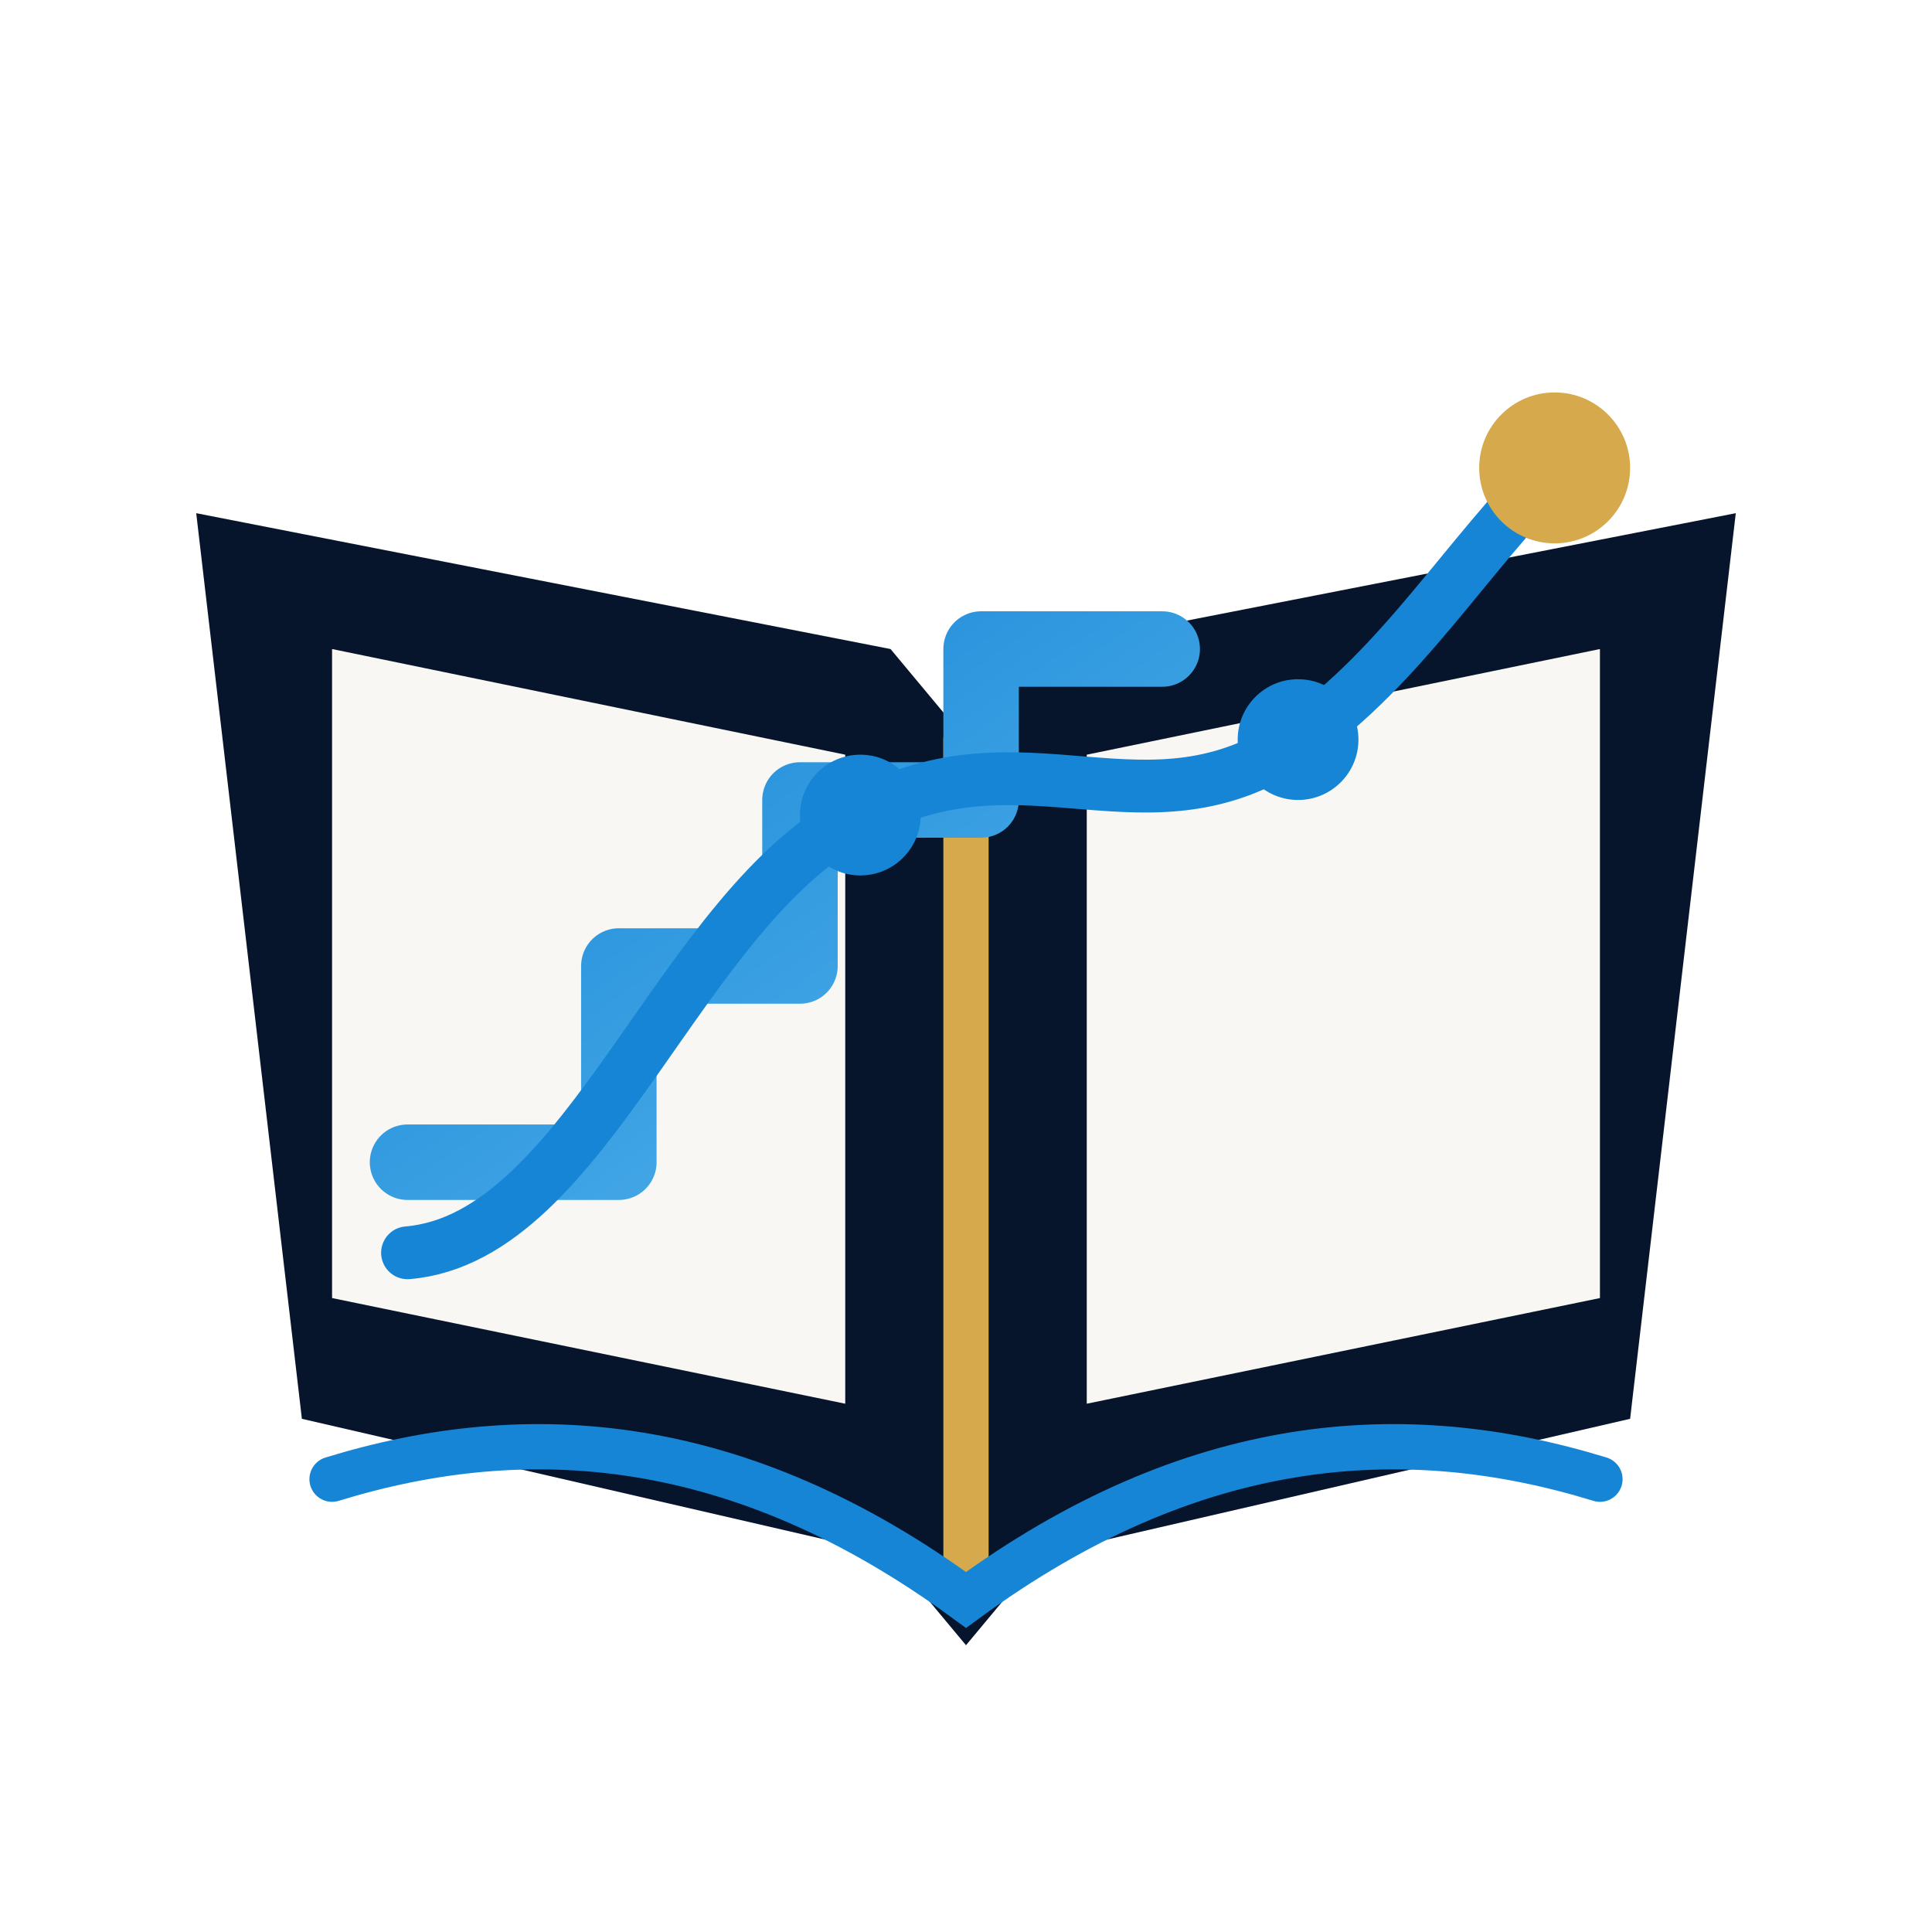
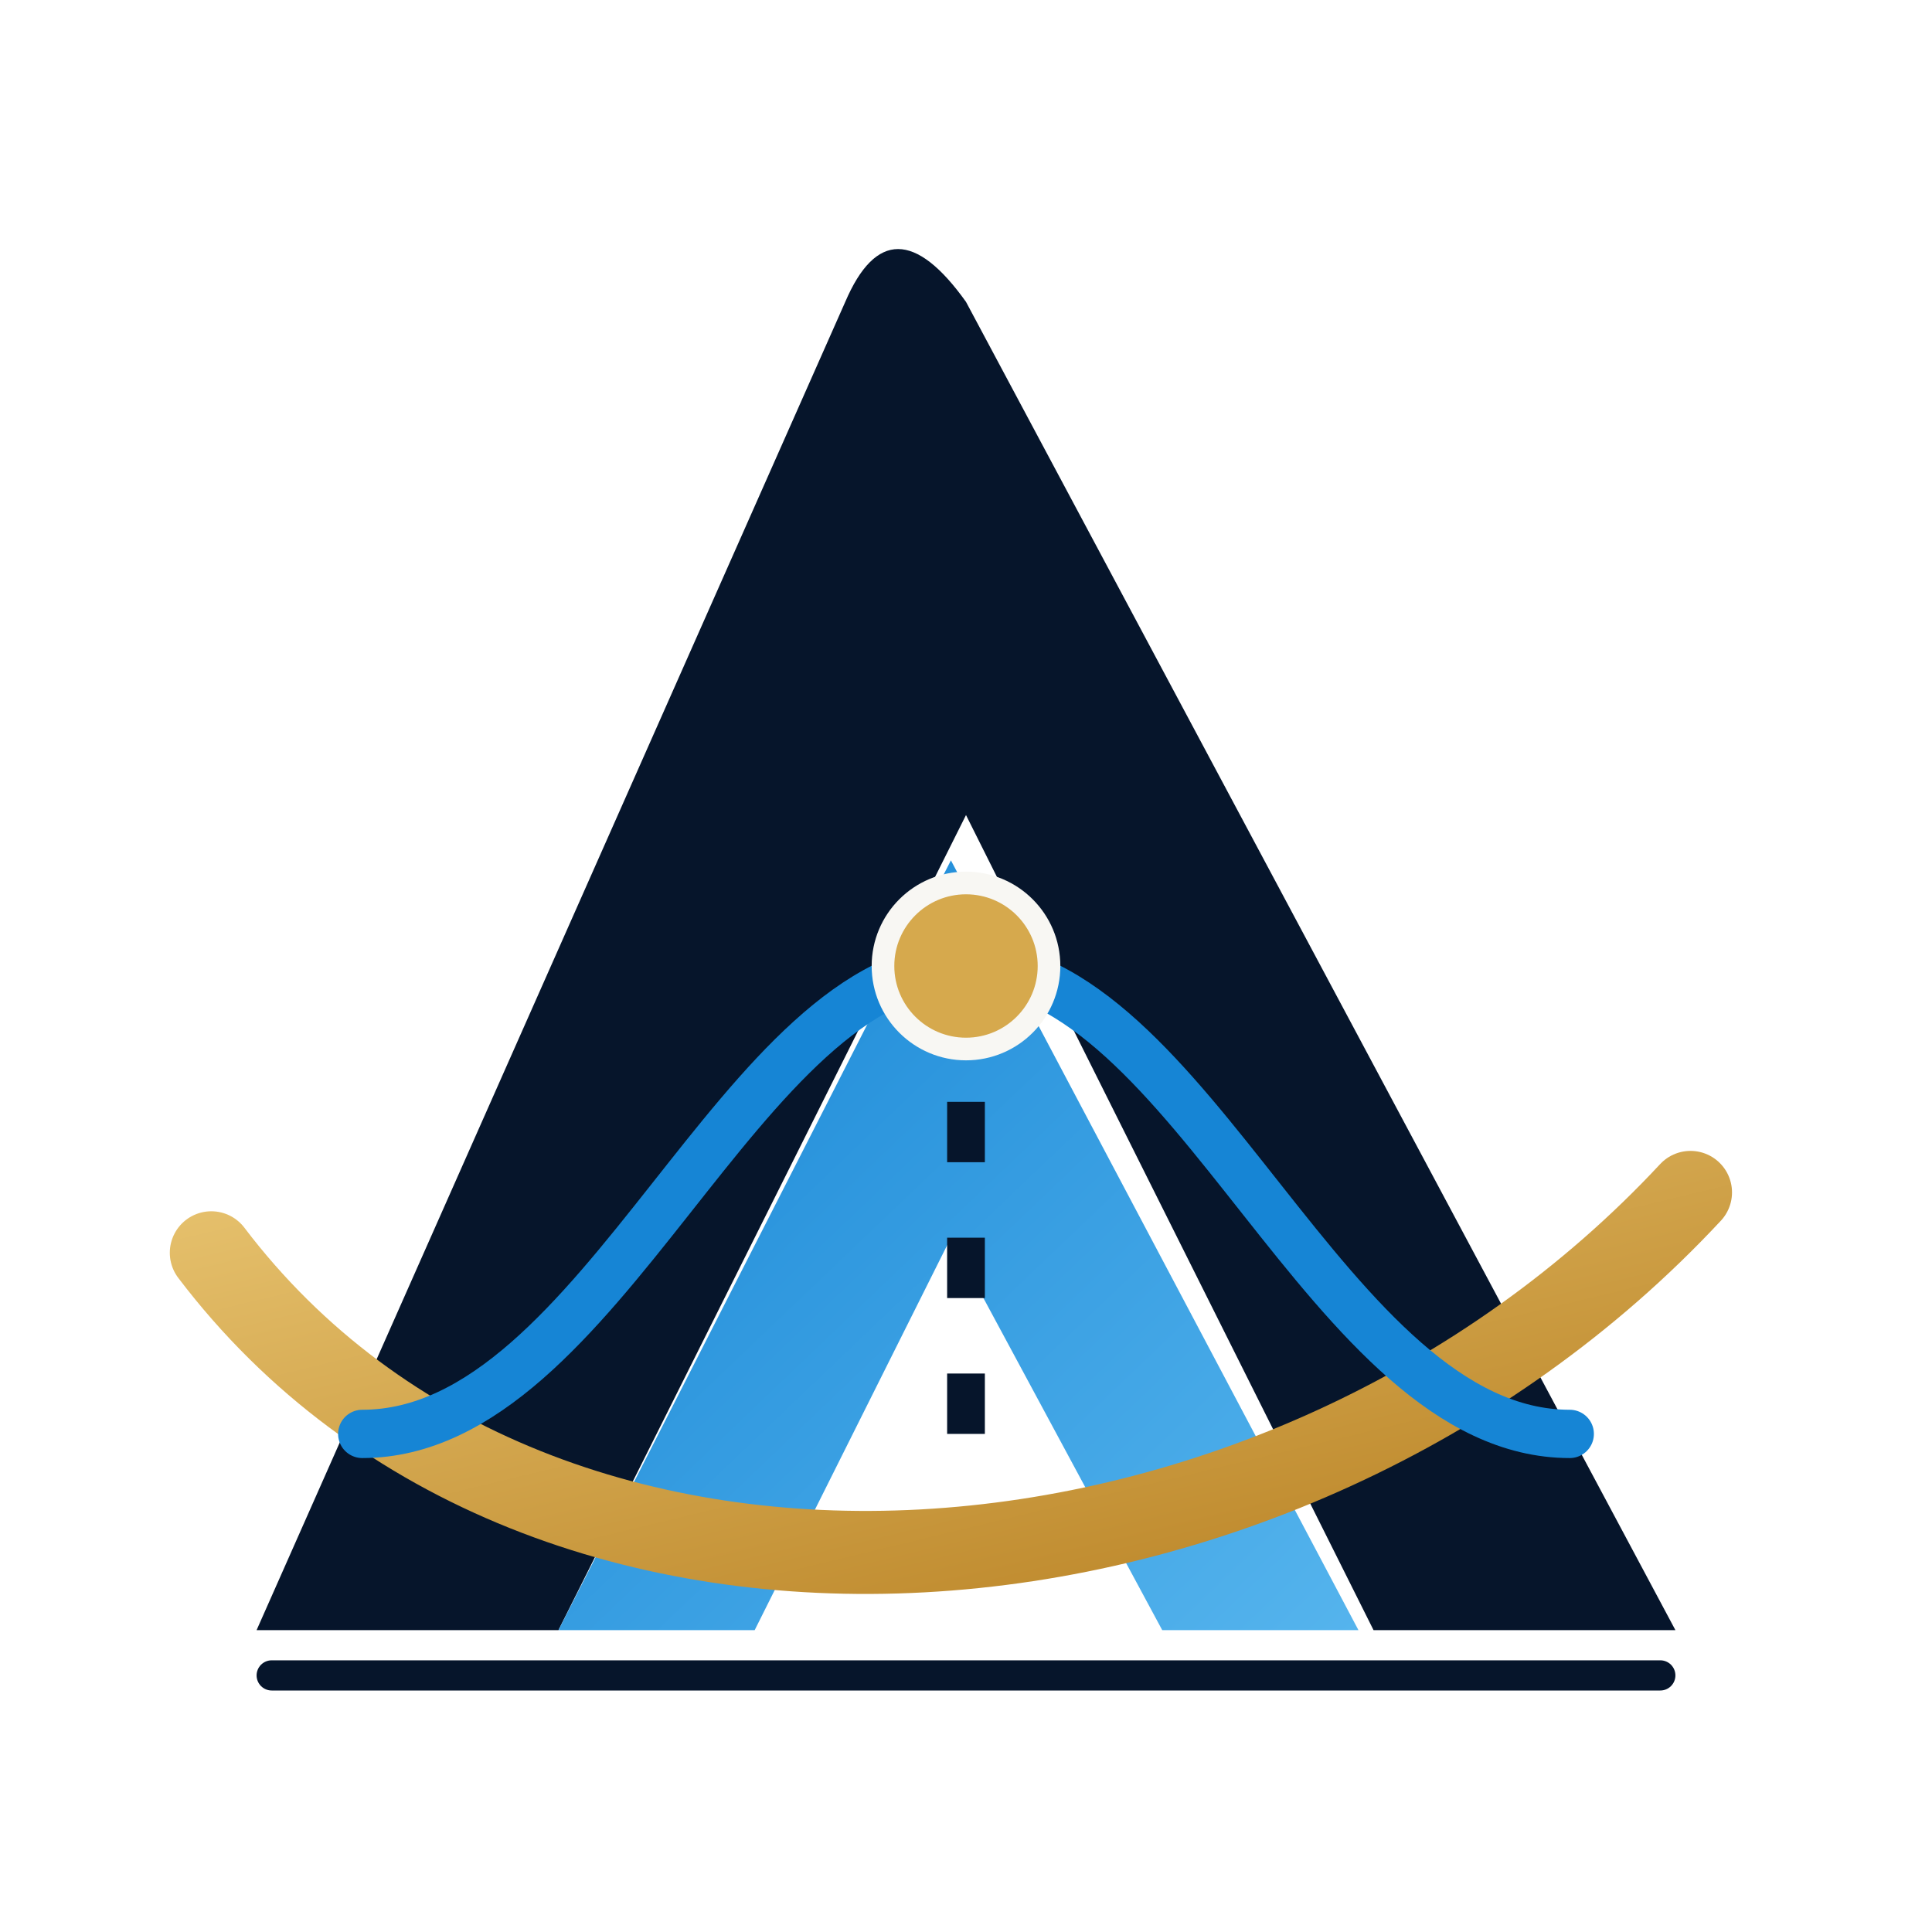
<svg xmlns="http://www.w3.org/2000/svg" viewBox="0 0 128 128" role="img" aria-labelledby="title">
  <defs>
-     <linearGradient id="blue" x1="0" y1="0" x2="1" y2="1">
+     <linearGradient id="a" x1="0" y1="0" x2="1" y2="1">
      <stop stop-color="#1685D5" />
      <stop offset="1" stop-color="#55B4ED" />
    </linearGradient>
+     <linearGradient id="g" x1="0" y1="0" x2="1" y2="1">
+       <stop stop-color="#E6C16D" />
+       <stop offset="1" stop-color="#B98224" />
+     </linearGradient>
  </defs>
-   <path d="M13 34 59 43 64 49 69 43 115 34 108 94 69 103 64 109 59 103 20 94Z" fill="#06152B" />
-   <path d="m22 43 34 7v43l-34-7Zm84 0-34 7v43l34-7Z" fill="#F8F7F3" />
-   <path d="M64 49v54" stroke="#D6A94D" stroke-width="3" stroke-linecap="round" />
-   <path d="M27 77h14V64h12V53h12V43h12" fill="none" stroke="url(#blue)" stroke-width="5" stroke-linecap="round" stroke-linejoin="round" />
-   <path d="M27 83c12-1 18-23 30-29 11-6 19 2 29-5 7-5 11-12 17-18" fill="none" stroke="#1685D5" stroke-width="3.5" stroke-linecap="round" />
-   <circle cx="57" cy="54" r="4" fill="#1685D5" />
-   <circle cx="86" cy="49" r="4" fill="#1685D5" />
-   <circle cx="103" cy="31" r="5" fill="#D6A94D" />
-   <path d="M22 98c13-4 27-3 42 8 15-11 29-12 42-8" fill="none" stroke="#1685D5" stroke-width="3" stroke-linecap="round" />
+   <path d="M17 108 56 20q3-7 8 0l47 88H91L64 54 37 108Z" fill="#06152B" />
+   <path d="m63 57 27 51H77L63 82 50 108H37Z" fill="url(#a)" />
+   <path d="M14 83c22 29 71 25 98-4" fill="none" stroke="url(#g)" stroke-width="5.5" stroke-linecap="round" />
+   <path d="M24 95c16 0 25-31 40-31s24 31 40 31" fill="none" stroke="#1685D5" stroke-width="3.2" stroke-linecap="round" />
+   <path d="M64 64v31" stroke="#06152B" stroke-width="2.5" stroke-dasharray="4 5" />
+   <circle cx="64" cy="64" r="5.5" fill="#D6A94D" stroke="#F8F7F3" stroke-width="1.5" />
+   <path d="M18 111h92" stroke="#06152B" stroke-width="2" stroke-linecap="round" />
</svg>
